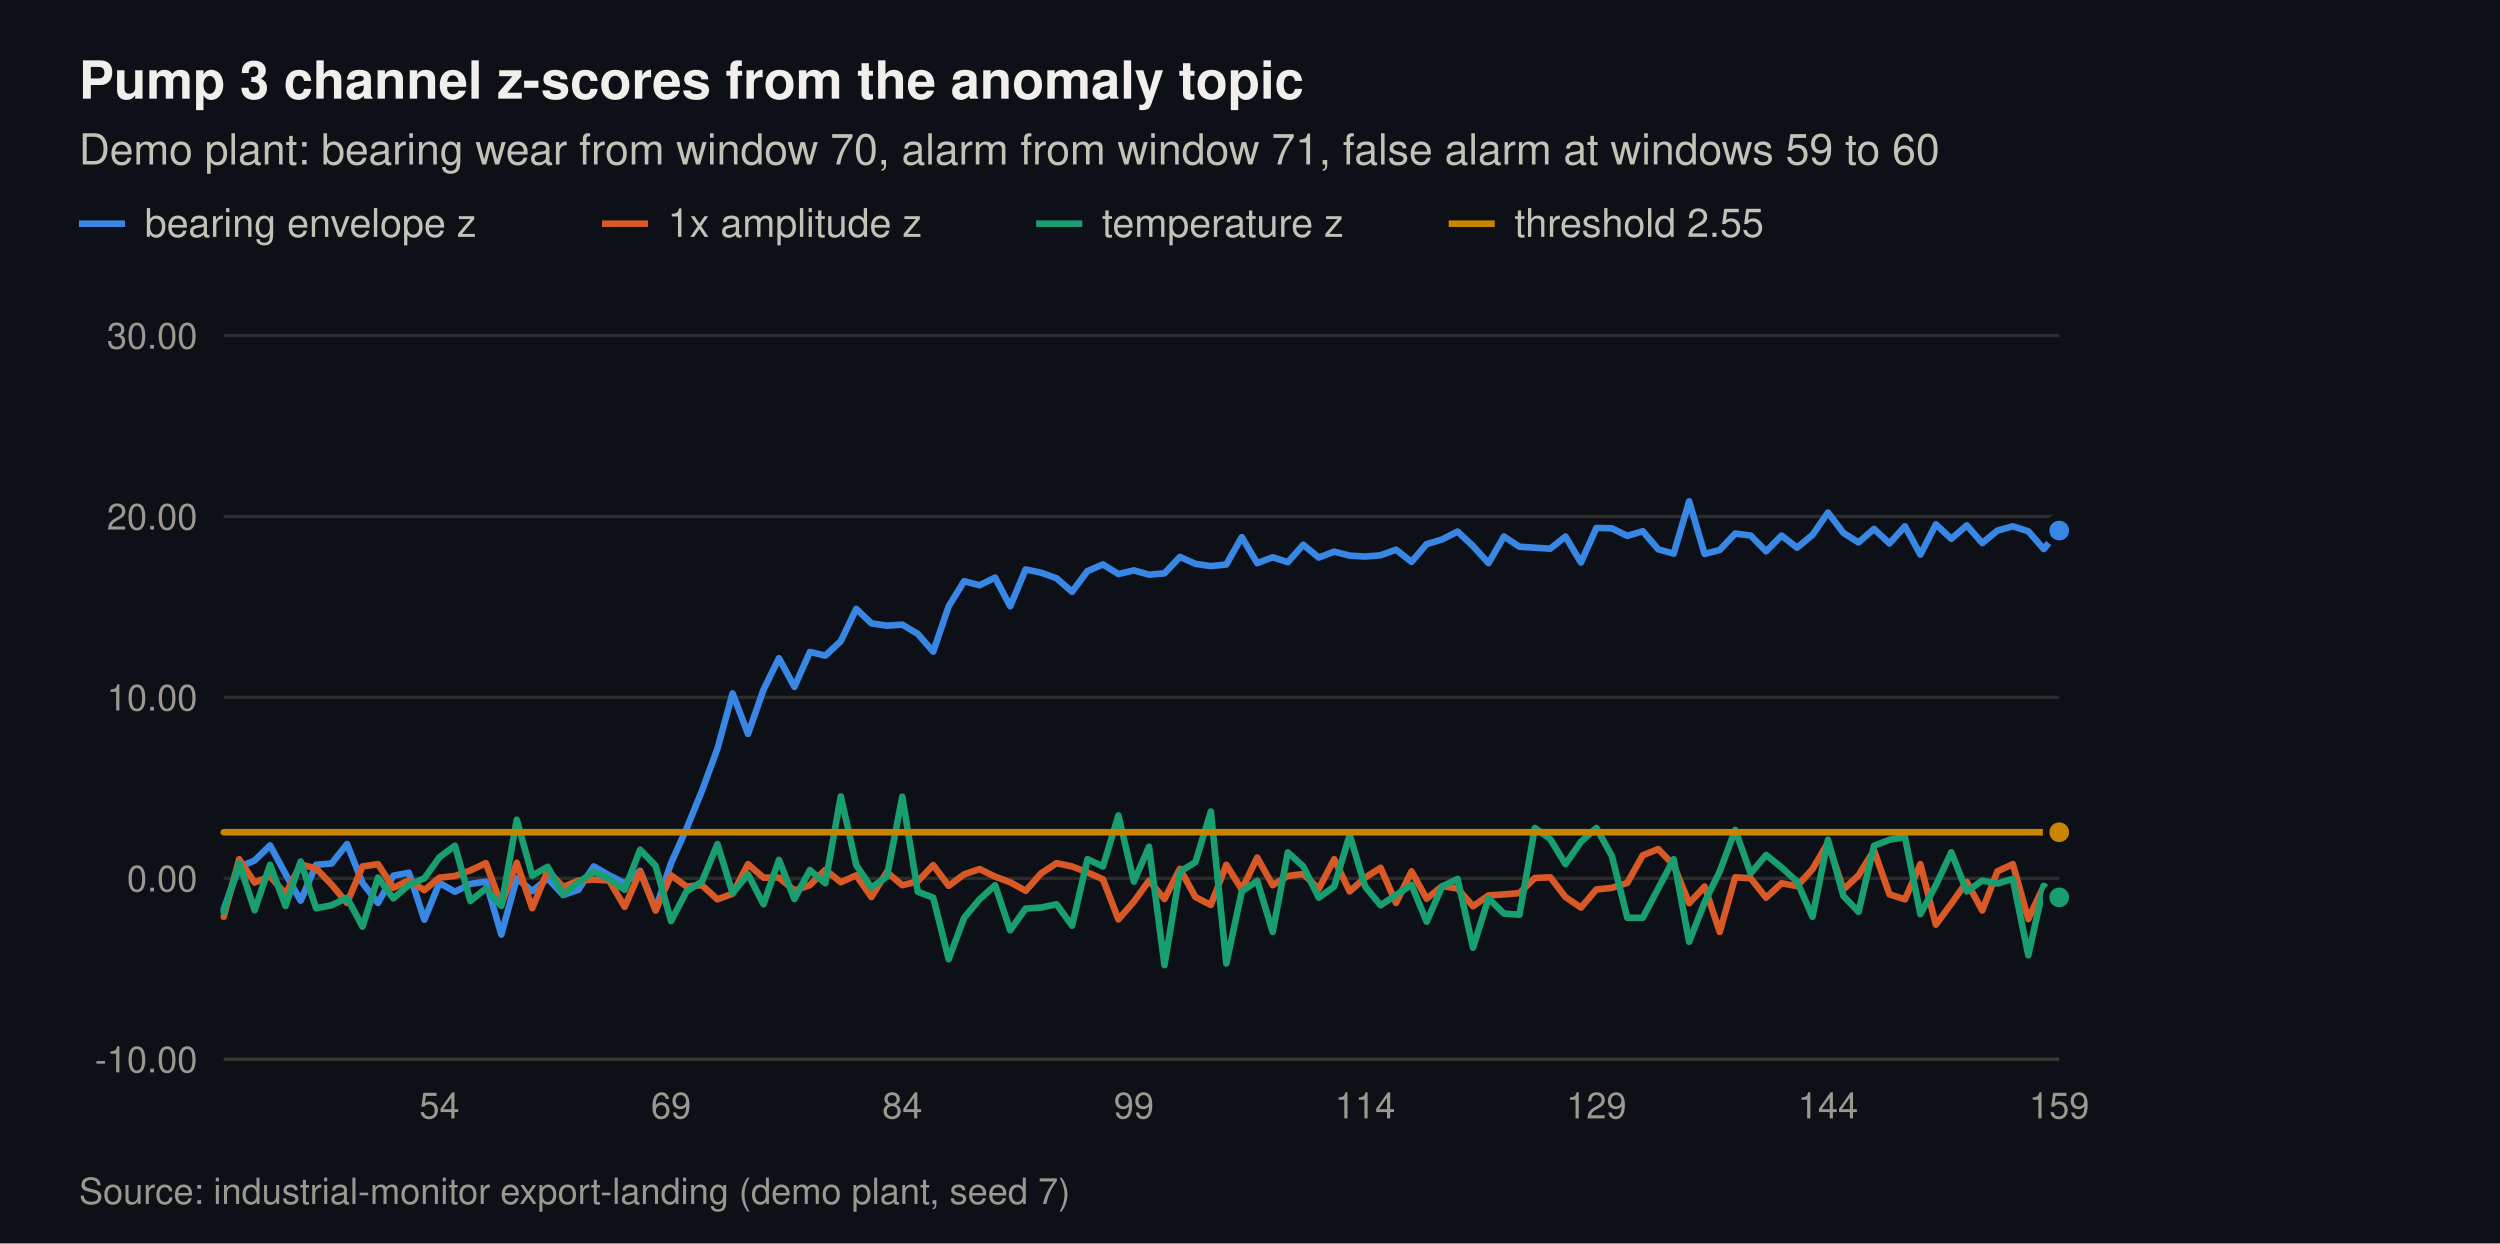
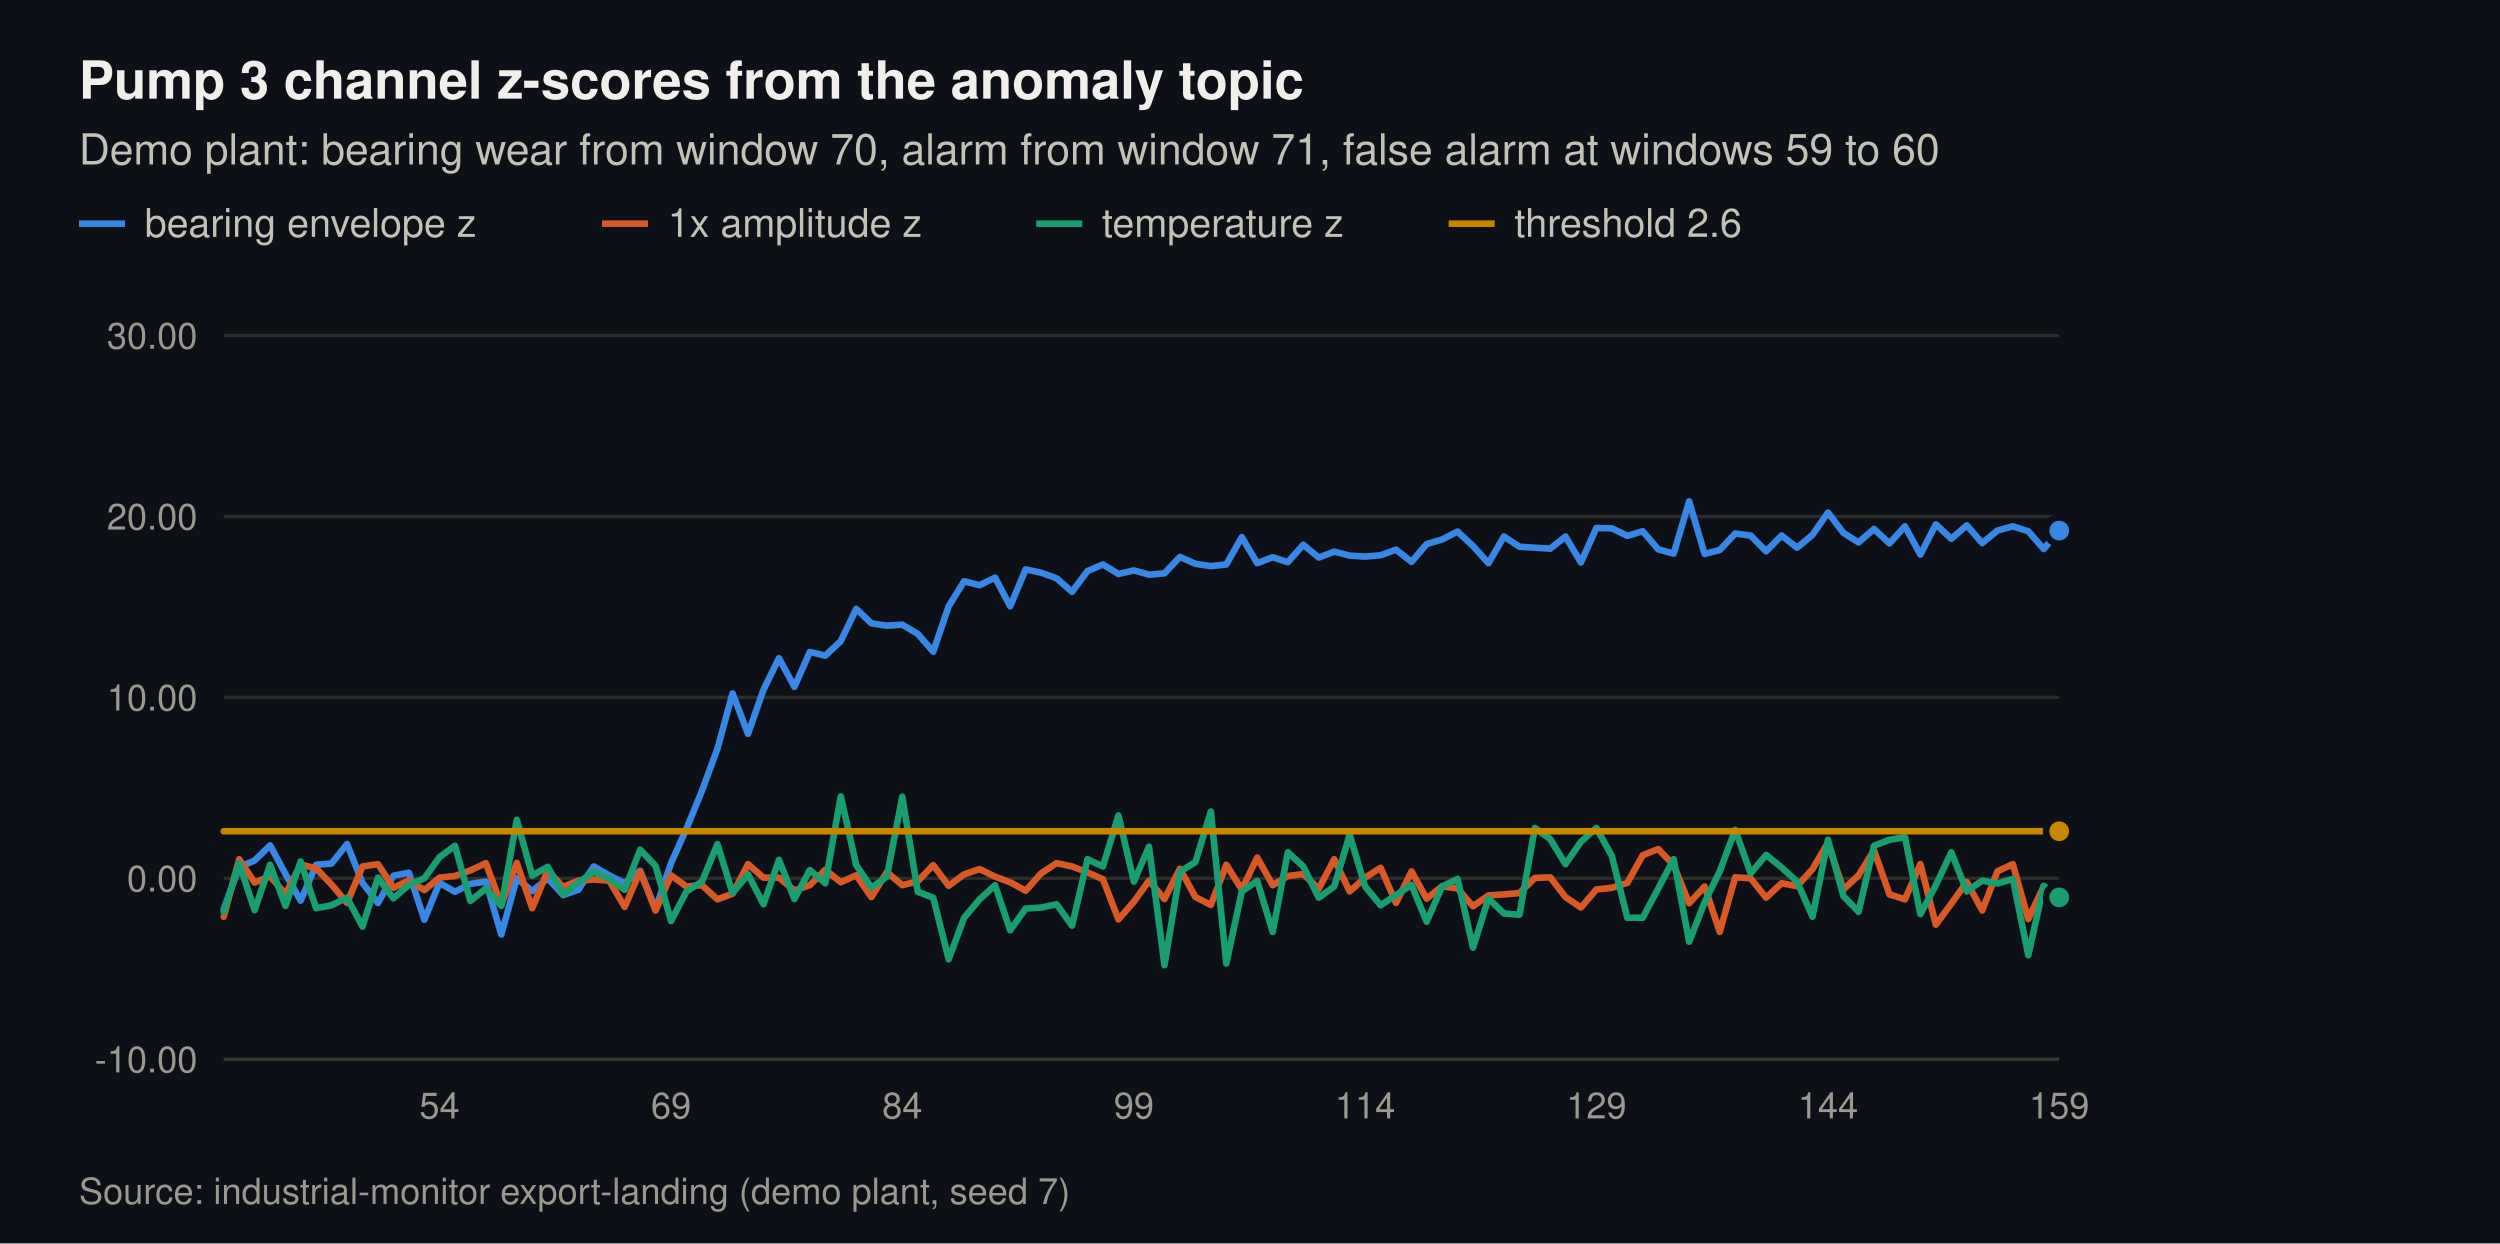
<svg xmlns="http://www.w3.org/2000/svg" viewBox="0 0 760 378" width="760" height="378" font-family="system-ui, -apple-system, 'Segoe UI', Helvetica, Arial, sans-serif" role="img">
  <rect width="100%" height="100%" fill="#0d1117" />
  <text x="24.0" y="30.0" font-size="16" font-weight="600" fill="#f0efec" text-anchor="start">Pump 3 channel z-scores from the anomaly topic</text>
  <text x="24.0" y="50.0" font-size="13" font-weight="400" fill="#c3c2b7" text-anchor="start">Demo plant: bearing wear from window 70, alarm from window 71, false alarm at windows 59 to 60</text>
  <line x1="24.0" y1="68.0" x2="38.0" y2="68.0" stroke="#3987e5" stroke-width="2" />
  <text x="44.0" y="72.0" font-size="12" font-weight="400" fill="#c3c2b7" text-anchor="start">bearing envelope z</text>
  <line x1="183.0" y1="68.0" x2="197.0" y2="68.0" stroke="#d95926" stroke-width="2" />
  <text x="203.0" y="72.0" font-size="12" font-weight="400" fill="#c3c2b7" text-anchor="start">1x amplitude z</text>
  <line x1="315.0" y1="68.0" x2="329.0" y2="68.0" stroke="#199e70" stroke-width="2" />
  <text x="335.0" y="72.0" font-size="12" font-weight="400" fill="#c3c2b7" text-anchor="start">temperature z</text>
  <line x1="440.4" y1="68.0" x2="454.4" y2="68.0" stroke="#c98500" stroke-width="2" />
-   <text x="460.4" y="72.0" font-size="12" font-weight="400" fill="#c3c2b7" text-anchor="start">threshold 2.55</text>
+   <text x="460.4" y="72.0" font-size="12" font-weight="400" fill="#c3c2b7" text-anchor="start">threshold 2.6</text>
  <line x1="68.0" y1="322.0" x2="626.0" y2="322.0" stroke="#383835" stroke-width="1" />
  <text x="60.0" y="326.0" font-size="11" font-weight="400" fill="#9a988f" text-anchor="end">-10.00</text>
  <line x1="68.0" y1="267.0" x2="626.0" y2="267.0" stroke="#2c2c2a" stroke-width="1" />
  <text x="60.0" y="271.0" font-size="11" font-weight="400" fill="#9a988f" text-anchor="end">0.00</text>
  <line x1="68.0" y1="212.0" x2="626.0" y2="212.0" stroke="#2c2c2a" stroke-width="1" />
  <text x="60.0" y="216.0" font-size="11" font-weight="400" fill="#9a988f" text-anchor="end">10.00</text>
  <line x1="68.0" y1="157.0" x2="626.0" y2="157.0" stroke="#2c2c2a" stroke-width="1" />
  <text x="60.0" y="161.0" font-size="11" font-weight="400" fill="#9a988f" text-anchor="end">20.00</text>
  <line x1="68.0" y1="102.0" x2="626.0" y2="102.0" stroke="#2c2c2a" stroke-width="1" />
  <text x="60.0" y="106.0" font-size="11" font-weight="400" fill="#9a988f" text-anchor="end">30.00</text>
  <text x="133.6" y="340.0" font-size="11" font-weight="400" fill="#9a988f" text-anchor="middle">54</text>
  <text x="204.0" y="340.0" font-size="11" font-weight="400" fill="#9a988f" text-anchor="middle">69</text>
  <text x="274.3" y="340.0" font-size="11" font-weight="400" fill="#9a988f" text-anchor="middle">84</text>
  <text x="344.7" y="340.0" font-size="11" font-weight="400" fill="#9a988f" text-anchor="middle">99</text>
  <text x="415.0" y="340.0" font-size="11" font-weight="400" fill="#9a988f" text-anchor="middle">114</text>
  <text x="485.3" y="340.0" font-size="11" font-weight="400" fill="#9a988f" text-anchor="middle">129</text>
  <text x="555.7" y="340.0" font-size="11" font-weight="400" fill="#9a988f" text-anchor="middle">144</text>
  <text x="626.0" y="340.0" font-size="11" font-weight="400" fill="#9a988f" text-anchor="middle">159</text>
  <polyline points="68.0,276.4 72.7,263.6 77.4,261.6 82.1,257.0 86.8,265.7 91.4,273.8 96.1,262.9 100.8,262.5 105.5,256.6 110.2,268.4 114.9,274.5 119.6,266.2 124.3,265.3 129.0,279.6 133.6,268.4 138.3,271.1 143.0,268.7 147.7,268.0 152.4,284.1 157.1,267.0 161.8,270.9 166.5,267.0 171.2,272.1 175.8,270.5 180.5,263.4 185.2,266.1 189.9,268.5 194.6,264.7 199.3,276.3 204.0,262.4 208.7,251.9 213.4,240.4 218.1,227.6 222.7,210.8 227.4,223.1 232.1,209.7 236.8,200.1 241.5,208.8 246.2,198.2 250.9,199.3 255.6,194.9 260.3,185.1 264.9,189.5 269.6,190.2 274.3,189.9 279.0,192.7 283.7,198.1 288.4,184.3 293.1,176.7 297.8,177.9 302.5,175.6 307.1,184.3 311.8,173.1 316.5,174.1 321.2,175.8 325.9,179.9 330.6,173.6 335.3,171.6 340.0,174.5 344.7,173.4 349.3,174.7 354.0,174.3 358.7,169.3 363.4,171.4 368.1,172.1 372.8,171.6 377.5,163.3 382.2,171.2 386.9,169.4 391.5,170.9 396.2,165.6 400.9,169.5 405.6,167.7 410.3,168.9 415.0,169.2 419.7,168.8 424.4,167.1 429.1,170.8 433.7,165.4 438.4,164.0 443.1,161.6 447.8,166.0 452.5,171.2 457.2,163.1 461.9,166.2 466.6,166.5 471.3,166.8 475.9,163.1 480.6,171.0 485.3,160.5 490.0,160.6 494.7,162.9 499.4,161.5 504.1,167.0 508.8,168.3 513.5,152.4 518.2,168.4 522.8,167.2 527.5,162.2 532.2,162.8 536.9,167.6 541.6,162.8 546.3,166.5 551.0,162.6 555.7,155.8 560.4,162.0 565.0,164.9 569.7,160.8 574.4,165.2 579.1,160.0 583.8,168.6 588.5,159.4 593.2,163.8 597.9,159.7 602.6,165.1 607.2,161.3 611.9,160.0 616.6,161.5 621.3,166.9 626.0,161.3" fill="none" stroke="#3987e5" stroke-width="2" stroke-linejoin="round" stroke-linecap="round" />
  <circle cx="626.0" cy="161.3" r="4" fill="#3987e5" stroke="#0d1117" stroke-width="2" />
  <polyline points="68.0,278.7 72.7,261.2 77.4,268.3 82.1,266.4 86.8,271.8 91.4,262.8 96.1,264.0 100.8,268.9 105.5,274.5 110.2,263.4 114.9,262.7 119.6,269.9 124.3,267.6 129.0,270.6 133.6,266.8 138.3,266.3 143.0,264.6 147.7,262.4 152.4,275.0 157.1,262.3 161.8,276.1 166.5,264.7 171.2,269.6 175.8,267.7 180.5,267.4 185.2,267.7 189.9,275.7 194.6,264.9 199.3,276.8 204.0,266.1 208.7,269.5 213.4,269.1 218.1,273.4 222.7,271.7 227.4,262.7 232.1,266.8 236.8,266.8 241.5,270.7 246.2,269.1 250.9,264.4 255.6,268.2 260.3,266.1 264.9,272.7 269.6,265.1 274.3,269.1 279.0,267.9 283.7,263.0 288.4,269.3 293.1,265.8 297.8,264.2 302.5,266.5 307.1,268.2 311.8,270.8 316.5,265.5 321.2,262.4 325.9,263.4 330.6,265.2 335.3,267.3 340.0,279.5 344.7,274.1 349.3,267.7 354.0,273.3 358.7,264.1 363.4,272.7 368.1,275.1 372.8,262.9 377.5,270.4 382.2,260.7 386.9,269.1 391.5,266.3 396.2,265.7 400.9,270.2 405.6,261.2 410.3,271.0 415.0,266.8 419.7,263.8 424.4,274.5 429.1,264.9 433.7,273.2 438.4,269.4 443.1,270.1 447.8,275.5 452.5,272.2 457.2,271.9 461.9,271.5 466.6,266.9 471.3,266.7 475.9,272.7 480.6,275.9 485.3,270.4 490.0,269.9 494.7,268.4 499.4,260.0 504.1,258.1 508.8,263.0 513.5,274.6 518.2,269.5 522.8,283.3 527.5,266.7 532.2,267.0 536.9,272.9 541.6,268.5 546.3,269.4 551.0,264.2 555.7,256.2 560.4,270.4 565.0,266.1 569.7,258.5 574.4,271.9 579.1,273.4 583.8,262.7 588.5,281.1 593.2,274.7 597.9,268.1 602.6,276.8 607.2,264.9 611.9,262.7 616.6,279.4 621.3,269.4 626.0,274.3" fill="none" stroke="#d95926" stroke-width="2" stroke-linejoin="round" stroke-linecap="round" />
  <circle cx="626.0" cy="274.3" r="4" fill="#d95926" stroke="#0d1117" stroke-width="2" />
  <polyline points="68.0,277.2 72.7,262.4 77.4,276.7 82.1,262.9 86.8,275.4 91.4,261.9 96.1,276.1 100.8,275.2 105.5,272.9 110.2,281.7 114.9,266.8 119.6,273.1 124.3,269.0 129.0,267.0 133.6,260.6 138.3,257.1 143.0,273.9 147.7,270.1 152.4,275.4 157.1,249.2 161.8,266.2 166.5,263.5 171.2,271.9 175.8,268.3 180.5,265.0 185.2,267.2 189.9,270.5 194.6,258.3 199.3,263.2 204.0,280.0 208.7,271.0 213.4,268.0 218.1,256.6 222.7,271.5 227.4,265.8 232.1,274.9 236.8,261.4 241.5,273.3 246.2,264.5 250.9,268.5 255.6,242.1 260.3,263.0 264.9,269.8 269.6,266.5 274.3,242.2 279.0,271.1 283.7,272.9 288.4,291.6 293.1,279.0 297.8,273.4 302.5,269.1 307.1,282.8 311.8,276.2 316.5,275.9 321.2,274.9 325.9,281.4 330.6,261.2 335.3,263.4 340.0,247.9 344.7,268.0 349.3,257.4 354.0,293.4 358.7,265.0 363.4,262.1 368.1,246.7 372.8,292.9 377.5,271.0 382.2,267.8 386.9,283.3 391.5,259.1 396.2,263.4 400.9,272.9 405.6,269.5 410.3,253.8 415.0,269.5 419.7,275.2 424.4,272.1 429.1,269.0 433.7,280.2 438.4,269.5 443.1,267.2 447.8,288.1 452.5,273.1 457.2,277.7 461.9,278.1 466.6,251.7 471.3,255.1 475.9,262.7 480.6,255.9 485.3,251.7 490.0,260.2 494.7,279.0 499.4,279.0 504.1,270.1 508.8,261.2 513.5,286.3 518.2,274.3 522.8,264.9 527.5,252.3 532.2,265.5 536.9,259.9 541.6,263.7 546.3,268.0 551.0,278.7 555.7,255.3 560.4,272.4 565.0,277.2 569.7,257.1 574.4,255.3 579.1,254.5 583.8,277.9 588.5,269.1 593.2,259.1 597.9,271.0 602.6,267.7 607.2,268.6 611.9,267.2 616.6,290.4 621.3,269.3 626.0,272.8" fill="none" stroke="#199e70" stroke-width="2" stroke-linejoin="round" stroke-linecap="round" />
  <circle cx="626.0" cy="272.8" r="4" fill="#199e70" stroke="#0d1117" stroke-width="2" />
-   <polyline points="68.0,253.0 72.7,253.0 77.4,253.0 82.1,253.0 86.8,253.0 91.4,253.0 96.1,253.0 100.8,253.0 105.5,253.0 110.2,253.0 114.9,253.0 119.6,253.0 124.3,253.0 129.0,253.0 133.6,253.0 138.3,253.0 143.0,253.0 147.7,253.0 152.4,253.0 157.1,253.0 161.8,253.0 166.5,253.0 171.2,253.0 175.8,253.0 180.5,253.0 185.2,253.0 189.9,253.0 194.6,253.0 199.3,253.0 204.0,253.0 208.7,253.0 213.4,253.0 218.1,253.0 222.7,253.0 227.4,253.0 232.1,253.0 236.8,253.0 241.5,253.0 246.2,253.0 250.9,253.0 255.6,253.0 260.3,253.0 264.9,253.0 269.6,253.0 274.3,253.0 279.0,253.0 283.7,253.0 288.4,253.0 293.1,253.0 297.8,253.0 302.5,253.0 307.1,253.0 311.8,253.0 316.5,253.0 321.2,253.0 325.9,253.0 330.6,253.0 335.3,253.0 340.0,253.0 344.7,253.0 349.3,253.0 354.0,253.0 358.7,253.0 363.4,253.0 368.1,253.0 372.8,253.0 377.5,253.0 382.2,253.0 386.9,253.0 391.5,253.0 396.2,253.0 400.9,253.0 405.6,253.0 410.3,253.0 415.0,253.0 419.7,253.0 424.4,253.0 429.1,253.0 433.7,253.0 438.4,253.0 443.1,253.0 447.8,253.0 452.5,253.0 457.2,253.0 461.9,253.0 466.6,253.0 471.3,253.0 475.9,253.0 480.6,253.0 485.3,253.0 490.0,253.0 494.7,253.0 499.4,253.0 504.1,253.0 508.8,253.0 513.5,253.0 518.2,253.0 522.8,253.0 527.5,253.0 532.2,253.0 536.9,253.0 541.6,253.0 546.3,253.0 551.0,253.0 555.7,253.0 560.4,253.0 565.0,253.0 569.7,253.0 574.4,253.0 579.1,253.0 583.8,253.0 588.5,253.0 593.2,253.0 597.9,253.0 602.6,253.0 607.2,253.0 611.9,253.0 616.6,253.0 621.3,253.0 626.0,253.0" fill="none" stroke="#c98500" stroke-width="2" stroke-linejoin="round" stroke-linecap="round" />
-   <circle cx="626.0" cy="253.0" r="4" fill="#c98500" stroke="#0d1117" stroke-width="2" />
+   <polyline points="68.0,252.7 72.7,252.7 77.4,252.7 82.1,252.7 86.8,252.7 91.4,252.7 96.1,252.7 100.8,252.7 105.5,252.7 110.2,252.7 114.9,252.7 119.6,252.7 124.3,252.7 129.0,252.7 133.6,252.7 138.3,252.7 143.0,252.7 147.7,252.7 152.4,252.7 157.1,252.7 161.8,252.7 166.5,252.7 171.2,252.7 175.8,252.7 180.5,252.7 185.2,252.7 189.9,252.7 194.6,252.7 199.3,252.7 204.0,252.7 208.7,252.7 213.4,252.7 218.1,252.7 222.7,252.7 227.4,252.7 232.1,252.7 236.8,252.7 241.5,252.7 246.2,252.7 250.9,252.7 255.6,252.7 260.3,252.7 264.9,252.7 269.6,252.7 274.3,252.7 279.0,252.7 283.7,252.7 288.4,252.7 293.1,252.7 297.8,252.7 302.5,252.7 307.1,252.7 311.8,252.7 316.5,252.7 321.2,252.7 325.9,252.7 330.6,252.7 335.3,252.7 340.0,252.7 344.7,252.7 349.3,252.7 354.0,252.7 358.7,252.7 363.4,252.7 368.1,252.7 372.8,252.7 377.5,252.7 382.2,252.7 386.9,252.7 391.5,252.7 396.2,252.7 400.9,252.7 405.6,252.7 410.3,252.7 415.0,252.7 419.7,252.7 424.4,252.7 429.1,252.7 433.7,252.7 438.4,252.7 443.1,252.7 447.8,252.7 452.5,252.7 457.2,252.7 461.9,252.7 466.6,252.7 471.3,252.7 475.9,252.7 480.6,252.7 485.3,252.7 490.0,252.7 494.7,252.7 499.4,252.7 504.1,252.7 508.8,252.7 513.5,252.7 518.2,252.7 522.8,252.7 527.5,252.7 532.2,252.7 536.9,252.7 541.6,252.7 546.3,252.7 551.0,252.7 555.7,252.7 560.4,252.7 565.0,252.7 569.7,252.7 574.4,252.7 579.1,252.7 583.8,252.7 588.5,252.7 593.2,252.7 597.9,252.7 602.6,252.7 607.2,252.7 611.9,252.7 616.6,252.7 621.3,252.7 626.0,252.7" fill="none" stroke="#c98500" stroke-width="2" stroke-linejoin="round" stroke-linecap="round" />
+   <circle cx="626.0" cy="252.7" r="4" fill="#c98500" stroke="#0d1117" stroke-width="2" />
  <text x="24.0" y="366.0" font-size="11" font-weight="400" fill="#9a988f" text-anchor="start">Source: industrial-monitor export-landing (demo plant, seed 7)</text>
</svg>
